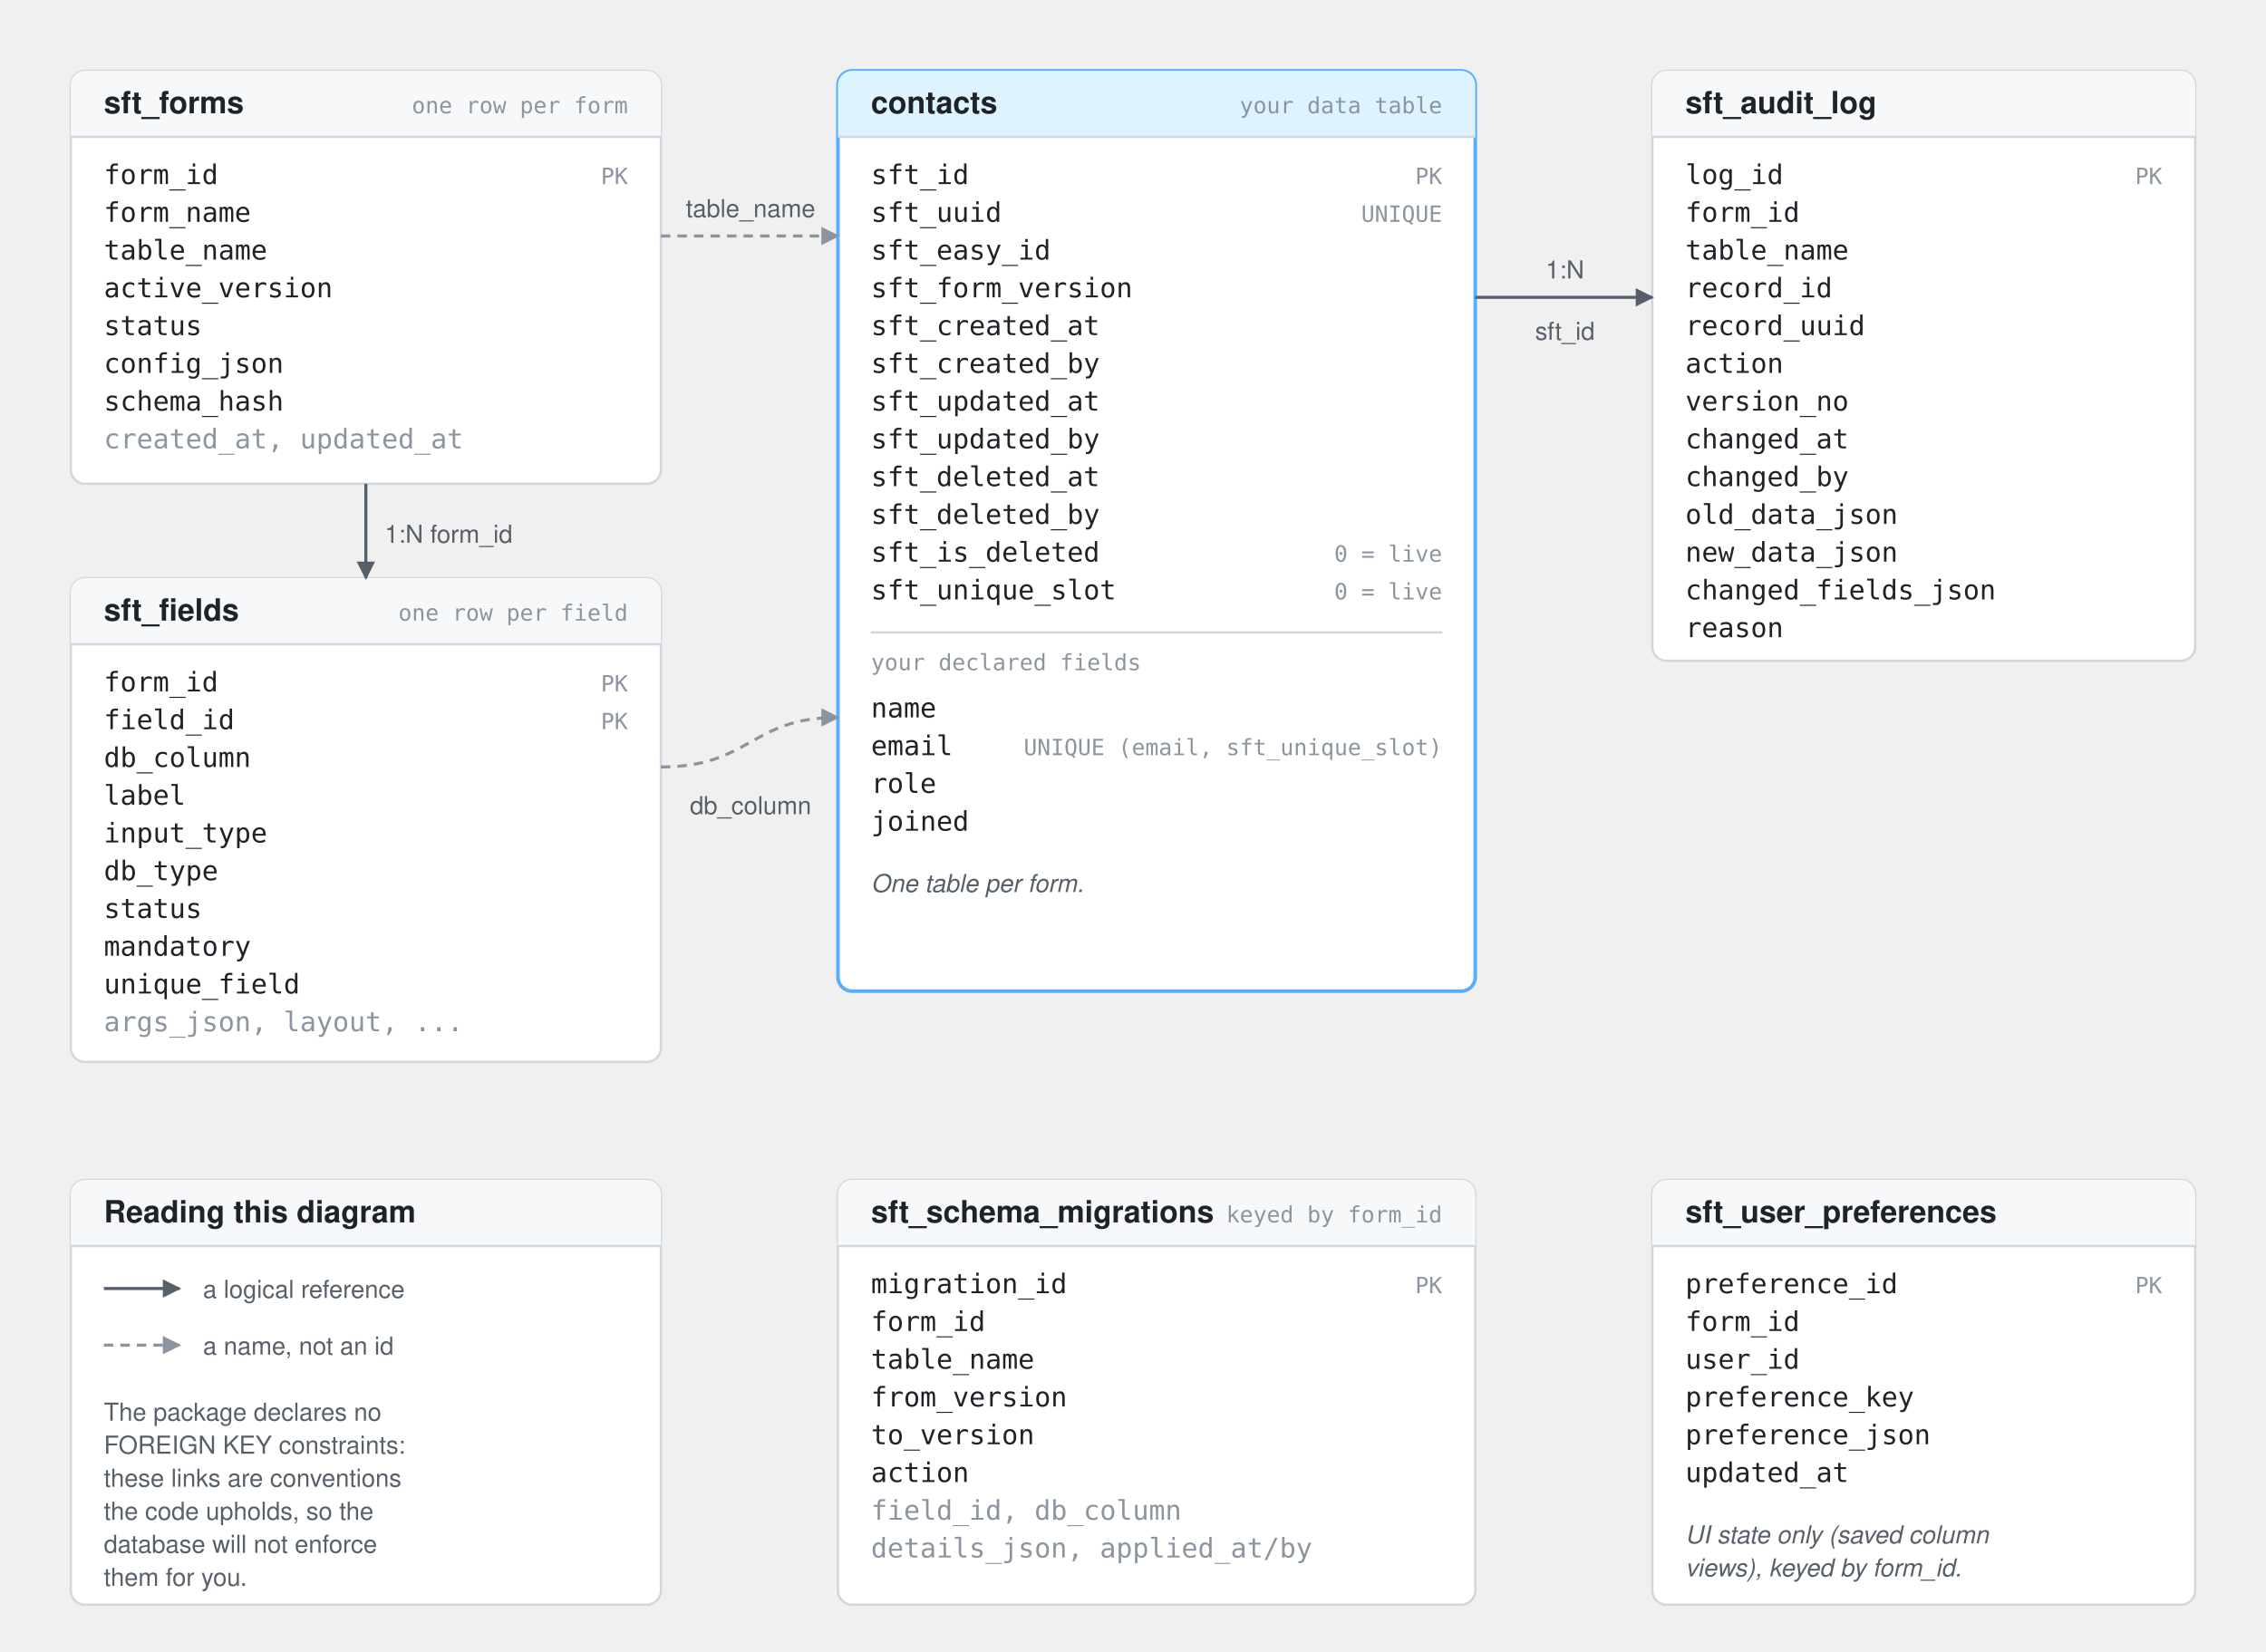
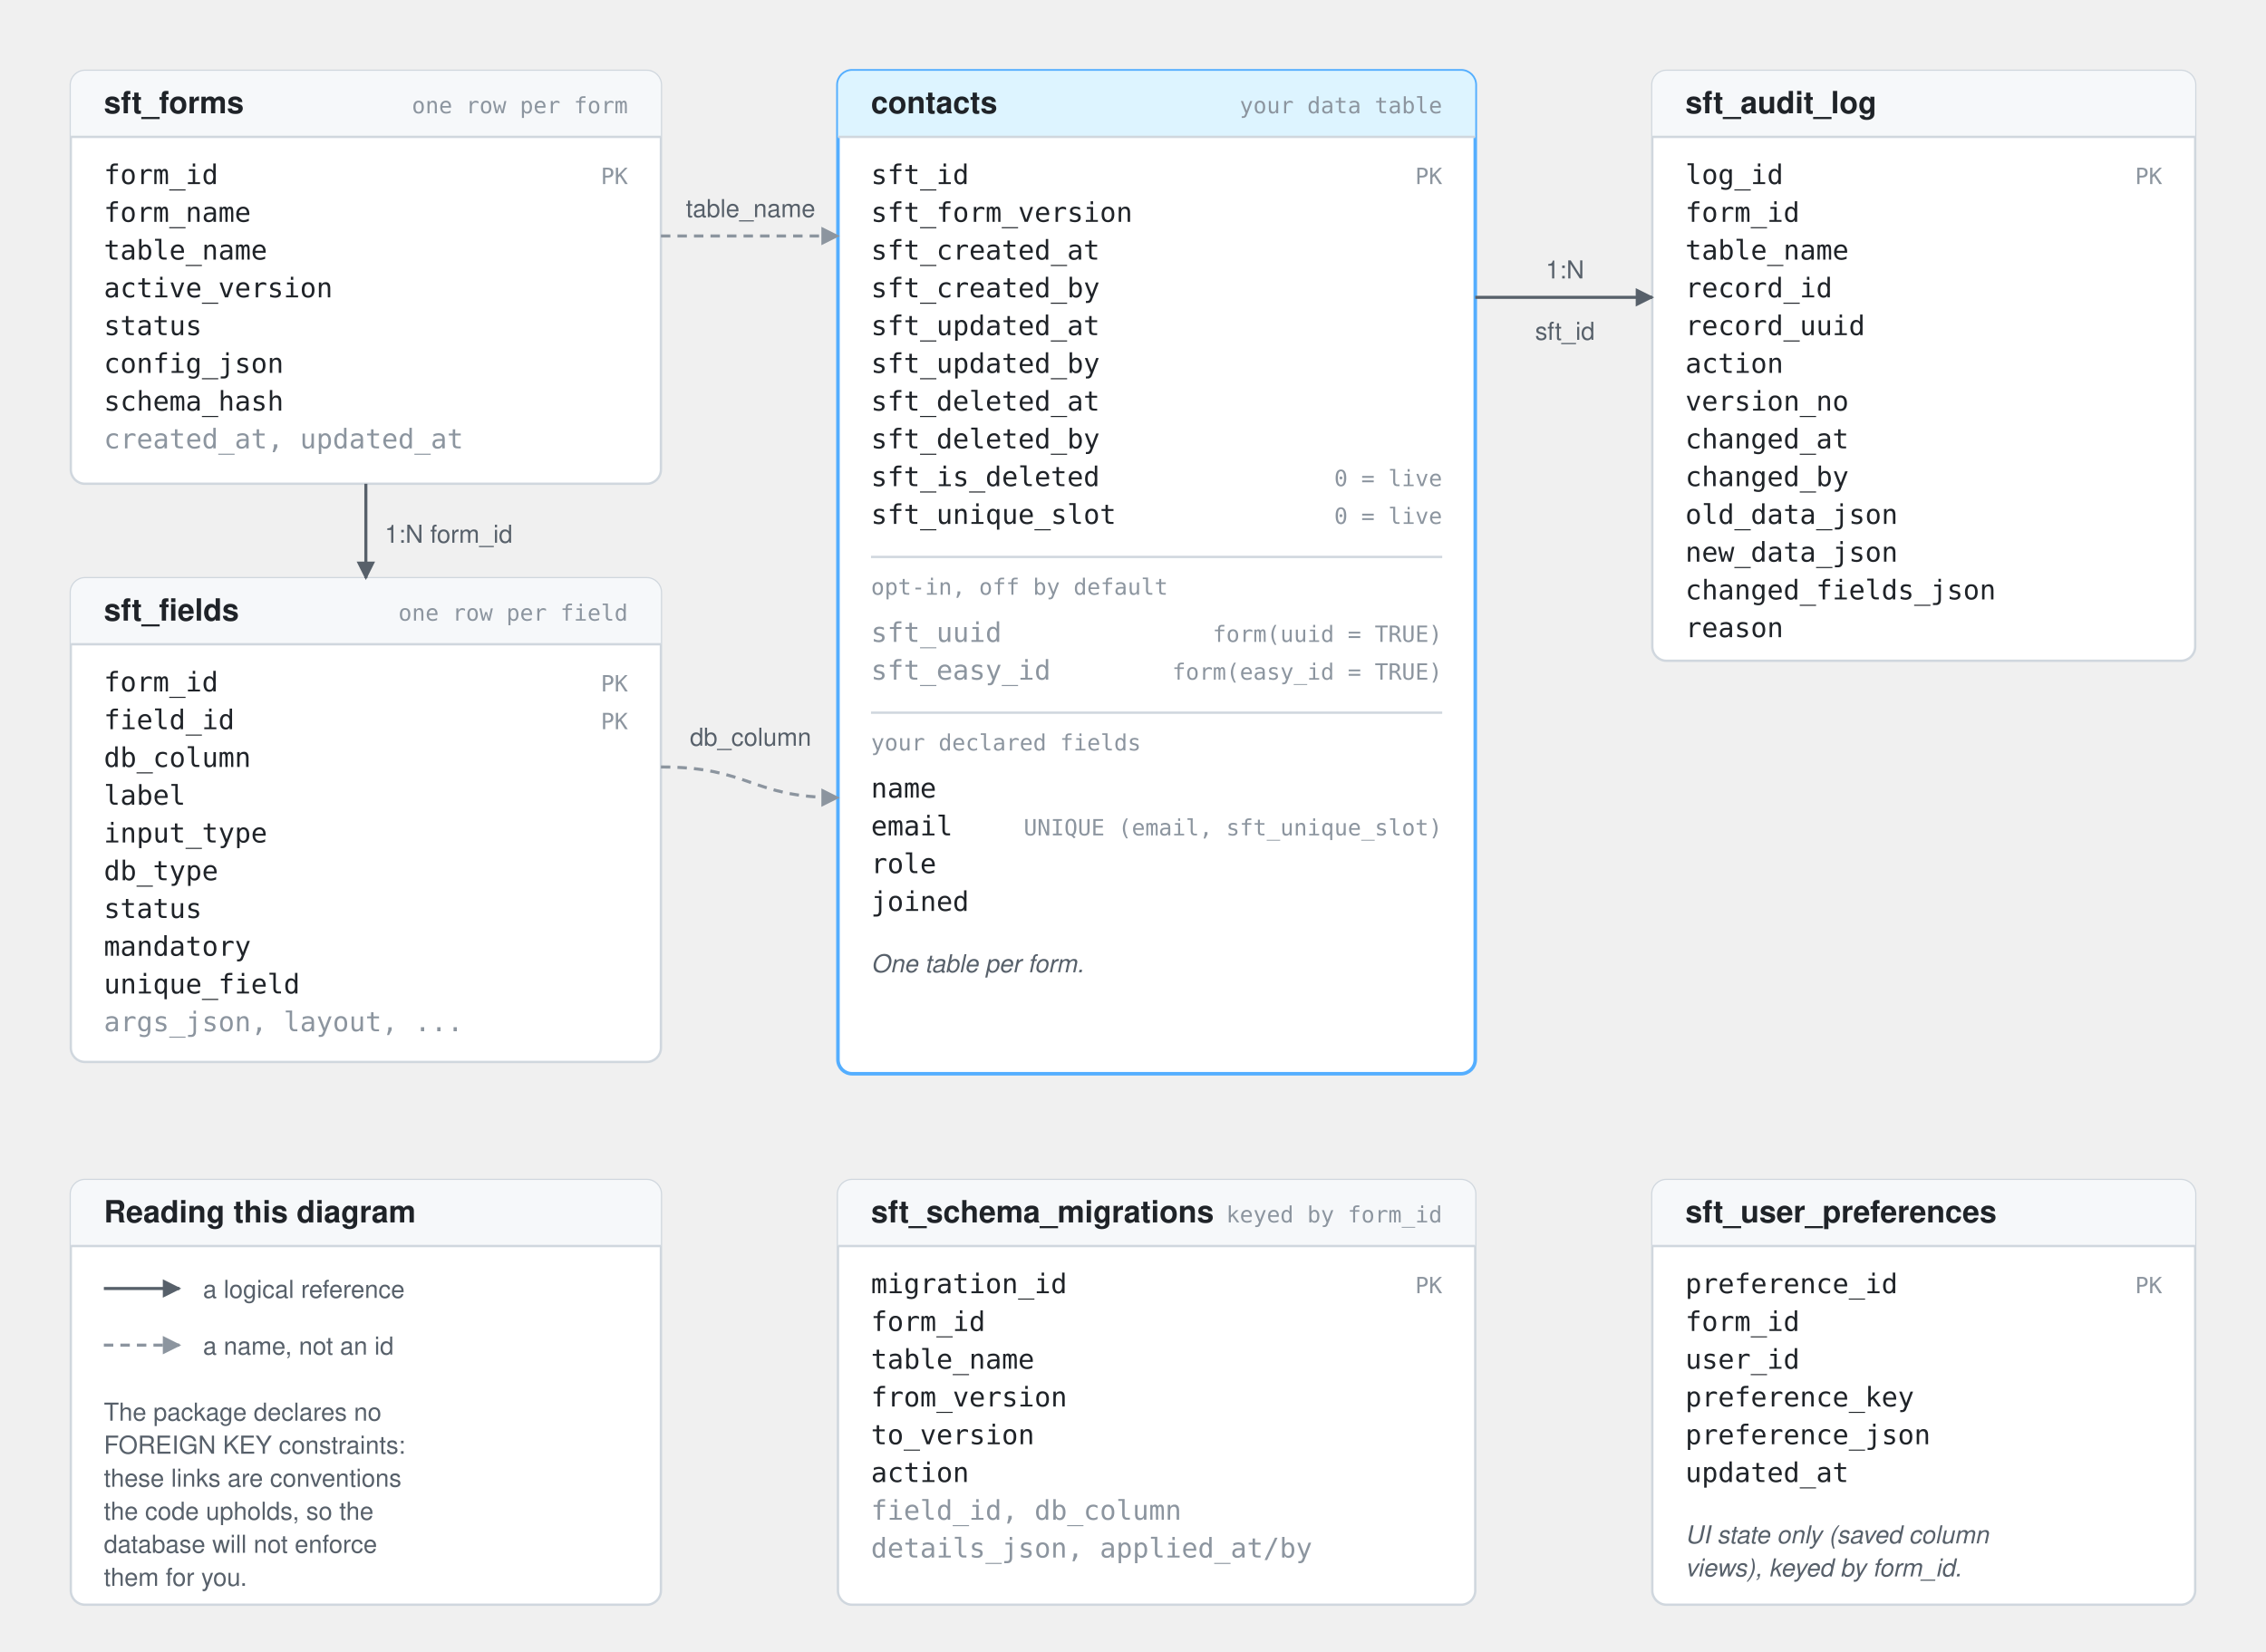
<svg xmlns="http://www.w3.org/2000/svg" viewBox="0 0 960 700" width="960" height="700" role="img" aria-label="Database layout created by shinyformtools: the sft_forms and sft_fields system tables describe the form, the data table holds the records with fourteen system columns, sft_audit_log holds one row per mutation, and sft_schema_migrations and sft_user_preferences are keyed by form_id.">
  <style>
    .box   { fill: #ffffff; stroke: #d0d7de; stroke-width: 1; }
    .hdr   { fill: #f6f8fa; }
    .hdrd  { fill: #ddf4ff; }
    .boxd  { fill: #ffffff; stroke: #54aeff; stroke-width: 1.5; }
    .t     { font-family: -apple-system, "Segoe UI", Helvetica, Arial, sans-serif;
             font-size: 13px; font-weight: 600; fill: #1f2328; }
    .c     { font-family: ui-monospace, SFMono-Regular, Menlo, Consolas, monospace;
             font-size: 11.5px; fill: #1f2328; }
    .cm    { font-family: ui-monospace, SFMono-Regular, Menlo, Consolas, monospace;
             font-size: 11.5px; fill: #8c959f; }
    .tag   { font-family: ui-monospace, SFMono-Regular, Menlo, Consolas, monospace;
             font-size: 9.5px; fill: #8c959f; }
    .lbl   { font-family: -apple-system, "Segoe UI", Helvetica, Arial, sans-serif;
             font-size: 10.5px; fill: #57606a; }
    .lbli  { font-family: -apple-system, "Segoe UI", Helvetica, Arial, sans-serif;
             font-size: 10.5px; fill: #57606a; font-style: italic; }
    .rel   { stroke: #57606a; stroke-width: 1.3; fill: none; }
    .reld  { stroke: #8c959f; stroke-width: 1.3; fill: none; stroke-dasharray: 4 3; }
    .sep   { stroke: #d0d7de; stroke-width: 1; }
  </style>
  <defs>
    <marker id="arrow" viewBox="0 0 10 10" refX="9" refY="5" markerWidth="6" markerHeight="6" orient="auto-start-reverse">
      <path d="M 0 0 L 10 5 L 0 10 z" fill="#57606a" />
    </marker>
    <marker id="arrowm" viewBox="0 0 10 10" refX="9" refY="5" markerWidth="6" markerHeight="6" orient="auto-start-reverse">
      <path d="M 0 0 L 10 5 L 0 10 z" fill="#8c959f" />
    </marker>
  </defs>
  <rect class="box" x="30" y="30" width="250" height="175" rx="6" />
  <path class="hdr" d="M30 36 a6 6 0 0 1 6 -6 h238 a6 6 0 0 1 6 6 v22 h-250 z" />
  <line class="sep" x1="30" y1="58" x2="280" y2="58" />
  <text class="t" x="44" y="48">sft_forms</text>
  <text class="tag" x="266" y="48" text-anchor="end">one row per form</text>
  <text class="c" x="44" y="78">form_id</text>
  <text class="tag" x="266" y="78" text-anchor="end">PK</text>
  <text class="c" x="44" y="94">form_name</text>
  <text class="c" x="44" y="110">table_name</text>
  <text class="c" x="44" y="126">active_version</text>
  <text class="c" x="44" y="142">status</text>
  <text class="c" x="44" y="158">config_json</text>
  <text class="c" x="44" y="174">schema_hash</text>
  <text class="cm" x="44" y="190">created_at, updated_at</text>
  <rect class="box" x="30" y="245" width="250" height="205" rx="6" />
  <path class="hdr" d="M30 251 a6 6 0 0 1 6 -6 h238 a6 6 0 0 1 6 6 v22 h-250 z" />
  <line class="sep" x1="30" y1="273" x2="280" y2="273" />
  <text class="t" x="44" y="263">sft_fields</text>
  <text class="tag" x="266" y="263" text-anchor="end">one row per field</text>
  <text class="c" x="44" y="293">form_id</text>
  <text class="tag" x="266" y="293" text-anchor="end">PK</text>
  <text class="c" x="44" y="309">field_id</text>
  <text class="tag" x="266" y="309" text-anchor="end">PK</text>
  <text class="c" x="44" y="325">db_column</text>
  <text class="c" x="44" y="341">label</text>
  <text class="c" x="44" y="357">input_type</text>
  <text class="c" x="44" y="373">db_type</text>
  <text class="c" x="44" y="389">status</text>
  <text class="c" x="44" y="405">mandatory</text>
  <text class="c" x="44" y="421">unique_field</text>
  <text class="cm" x="44" y="437">args_json, layout, ...</text>
-   <rect class="boxd" x="355" y="30" width="270" height="390" rx="6" />
+   <rect class="boxd" x="355" y="30" width="270" height="425" rx="6" />
  <path class="hdrd" d="M355 36 a6 6 0 0 1 6 -6 h258 a6 6 0 0 1 6 6 v22 h-270 z" />
  <line class="sep" x1="355" y1="58" x2="625" y2="58" />
  <text class="t" x="369" y="48">contacts</text>
  <text class="tag" x="611" y="48" text-anchor="end">your data table</text>
  <text class="c" x="369" y="78">sft_id</text>
  <text class="tag" x="611" y="78" text-anchor="end">PK</text>
-   <text class="c" x="369" y="94">sft_uuid</text>
-   <text class="tag" x="611" y="94" text-anchor="end">UNIQUE</text>
-   <text class="c" x="369" y="110">sft_easy_id</text>
-   <text class="c" x="369" y="126">sft_form_version</text>
-   <text class="c" x="369" y="142">sft_created_at</text>
-   <text class="c" x="369" y="158">sft_created_by</text>
-   <text class="c" x="369" y="174">sft_updated_at</text>
-   <text class="c" x="369" y="190">sft_updated_by</text>
-   <text class="c" x="369" y="206">sft_deleted_at</text>
-   <text class="c" x="369" y="222">sft_deleted_by</text>
-   <text class="c" x="369" y="238">sft_is_deleted</text>
-   <text class="tag" x="611" y="238" text-anchor="end">0 = live</text>
-   <text class="c" x="369" y="254">sft_unique_slot</text>
-   <text class="tag" x="611" y="254" text-anchor="end">0 = live</text>
-   <line class="sep" x1="369" y1="268" x2="611" y2="268" />
-   <text class="tag" x="369" y="284">your declared fields</text>
-   <text class="c" x="369" y="304">name</text>
-   <text class="c" x="369" y="320">email</text>
-   <text class="tag" x="611" y="320" text-anchor="end">UNIQUE (email, sft_unique_slot)</text>
-   <text class="c" x="369" y="336">role</text>
-   <text class="c" x="369" y="352">joined</text>
-   <text class="lbli" x="369" y="378">One table per form.</text>
+   <text class="c" x="369" y="94">sft_form_version</text>
+   <text class="c" x="369" y="110">sft_created_at</text>
+   <text class="c" x="369" y="126">sft_created_by</text>
+   <text class="c" x="369" y="142">sft_updated_at</text>
+   <text class="c" x="369" y="158">sft_updated_by</text>
+   <text class="c" x="369" y="174">sft_deleted_at</text>
+   <text class="c" x="369" y="190">sft_deleted_by</text>
+   <text class="c" x="369" y="206">sft_is_deleted</text>
+   <text class="tag" x="611" y="206" text-anchor="end">0 = live</text>
+   <text class="c" x="369" y="222">sft_unique_slot</text>
+   <text class="tag" x="611" y="222" text-anchor="end">0 = live</text>
+   <line class="sep" x1="369" y1="236" x2="611" y2="236" />
+   <text class="tag" x="369" y="252">opt-in, off by default</text>
+   <text class="cm" x="369" y="272">sft_uuid</text>
+   <text class="tag" x="611" y="272" text-anchor="end">form(uuid = TRUE)</text>
+   <text class="cm" x="369" y="288">sft_easy_id</text>
+   <text class="tag" x="611" y="288" text-anchor="end">form(easy_id = TRUE)</text>
+   <line class="sep" x1="369" y1="302" x2="611" y2="302" />
+   <text class="tag" x="369" y="318">your declared fields</text>
+   <text class="c" x="369" y="338">name</text>
+   <text class="c" x="369" y="354">email</text>
+   <text class="tag" x="611" y="354" text-anchor="end">UNIQUE (email, sft_unique_slot)</text>
+   <text class="c" x="369" y="370">role</text>
+   <text class="c" x="369" y="386">joined</text>
+   <text class="lbli" x="369" y="412">One table per form.</text>
  <rect class="box" x="700" y="30" width="230" height="250" rx="6" />
  <path class="hdr" d="M700 36 a6 6 0 0 1 6 -6 h218 a6 6 0 0 1 6 6 v22 h-230 z" />
  <line class="sep" x1="700" y1="58" x2="930" y2="58" />
  <text class="t" x="714" y="48">sft_audit_log</text>
  <text class="c" x="714" y="78">log_id</text>
  <text class="tag" x="916" y="78" text-anchor="end">PK</text>
  <text class="c" x="714" y="94">form_id</text>
  <text class="c" x="714" y="110">table_name</text>
  <text class="c" x="714" y="126">record_id</text>
  <text class="c" x="714" y="142">record_uuid</text>
  <text class="c" x="714" y="158">action</text>
  <text class="c" x="714" y="174">version_no</text>
  <text class="c" x="714" y="190">changed_at</text>
  <text class="c" x="714" y="206">changed_by</text>
  <text class="c" x="714" y="222">old_data_json</text>
  <text class="c" x="714" y="238">new_data_json</text>
  <text class="c" x="714" y="254">changed_fields_json</text>
  <text class="c" x="714" y="270">reason</text>
  <rect class="box" x="355" y="500" width="270" height="180" rx="6" />
  <path class="hdr" d="M355 506 a6 6 0 0 1 6 -6 h258 a6 6 0 0 1 6 6 v22 h-270 z" />
  <line class="sep" x1="355" y1="528" x2="625" y2="528" />
  <text class="t" x="369" y="518">sft_schema_migrations</text>
  <text class="tag" x="611" y="518" text-anchor="end">keyed by form_id</text>
  <text class="c" x="369" y="548">migration_id</text>
  <text class="tag" x="611" y="548" text-anchor="end">PK</text>
  <text class="c" x="369" y="564">form_id</text>
  <text class="c" x="369" y="580">table_name</text>
  <text class="c" x="369" y="596">from_version</text>
  <text class="c" x="369" y="612">to_version</text>
  <text class="c" x="369" y="628">action</text>
  <text class="cm" x="369" y="644">field_id, db_column</text>
  <text class="cm" x="369" y="660">details_json, applied_at/by</text>
  <rect class="box" x="700" y="500" width="230" height="180" rx="6" />
  <path class="hdr" d="M700 506 a6 6 0 0 1 6 -6 h218 a6 6 0 0 1 6 6 v22 h-230 z" />
  <line class="sep" x1="700" y1="528" x2="930" y2="528" />
  <text class="t" x="714" y="518">sft_user_preferences</text>
  <text class="c" x="714" y="548">preference_id</text>
  <text class="tag" x="916" y="548" text-anchor="end">PK</text>
  <text class="c" x="714" y="564">form_id</text>
  <text class="c" x="714" y="580">user_id</text>
  <text class="c" x="714" y="596">preference_key</text>
  <text class="c" x="714" y="612">preference_json</text>
  <text class="c" x="714" y="628">updated_at</text>
  <text class="lbli" x="714" y="654">UI state only (saved column</text>
  <text class="lbli" x="714" y="668">views), keyed by form_id.</text>
  <path class="reld" d="M280 100 H 355" marker-end="url(#arrowm)" />
  <text class="lbl" x="318" y="92" text-anchor="middle">table_name</text>
  <path class="rel" d="M155 205 V 245" marker-end="url(#arrow)" />
  <text class="lbl" x="163" y="230">1:N  form_id</text>
-   <path class="reld" d="M280 325 C 318 325, 318 304, 355 304" marker-end="url(#arrowm)" />
-   <text class="lbl" x="318" y="345" text-anchor="middle">db_column</text>
+   <path class="reld" d="M280 325 C 318 325, 318 338, 355 338" marker-end="url(#arrowm)" />
+   <text class="lbl" x="318" y="316" text-anchor="middle">db_column</text>
  <path class="rel" d="M625 126 H 700" marker-end="url(#arrow)" />
  <text class="lbl" x="663" y="118" text-anchor="middle">1:N</text>
  <text class="lbl" x="663" y="144" text-anchor="middle">sft_id</text>
  <rect class="box" x="30" y="500" width="250" height="180" rx="6" />
  <path class="hdr" d="M30 506 a6 6 0 0 1 6 -6 h238 a6 6 0 0 1 6 6 v22 h-250 z" />
  <line class="sep" x1="30" y1="528" x2="280" y2="528" />
  <text class="t" x="44" y="518">Reading this diagram</text>
  <path class="rel" d="M44 546 H 76" marker-end="url(#arrow)" />
  <text class="lbl" x="86" y="550">a logical reference</text>
  <path class="reld" d="M44 570 H 76" marker-end="url(#arrowm)" />
  <text class="lbl" x="86" y="574">a name, not an id</text>
  <text class="lbl" x="44" y="602">The package declares no</text>
  <text class="lbl" x="44" y="616">FOREIGN KEY constraints:</text>
  <text class="lbl" x="44" y="630">these links are conventions</text>
  <text class="lbl" x="44" y="644">the code upholds, so the</text>
  <text class="lbl" x="44" y="658">database will not enforce</text>
  <text class="lbl" x="44" y="672">them for you.</text>
</svg>
